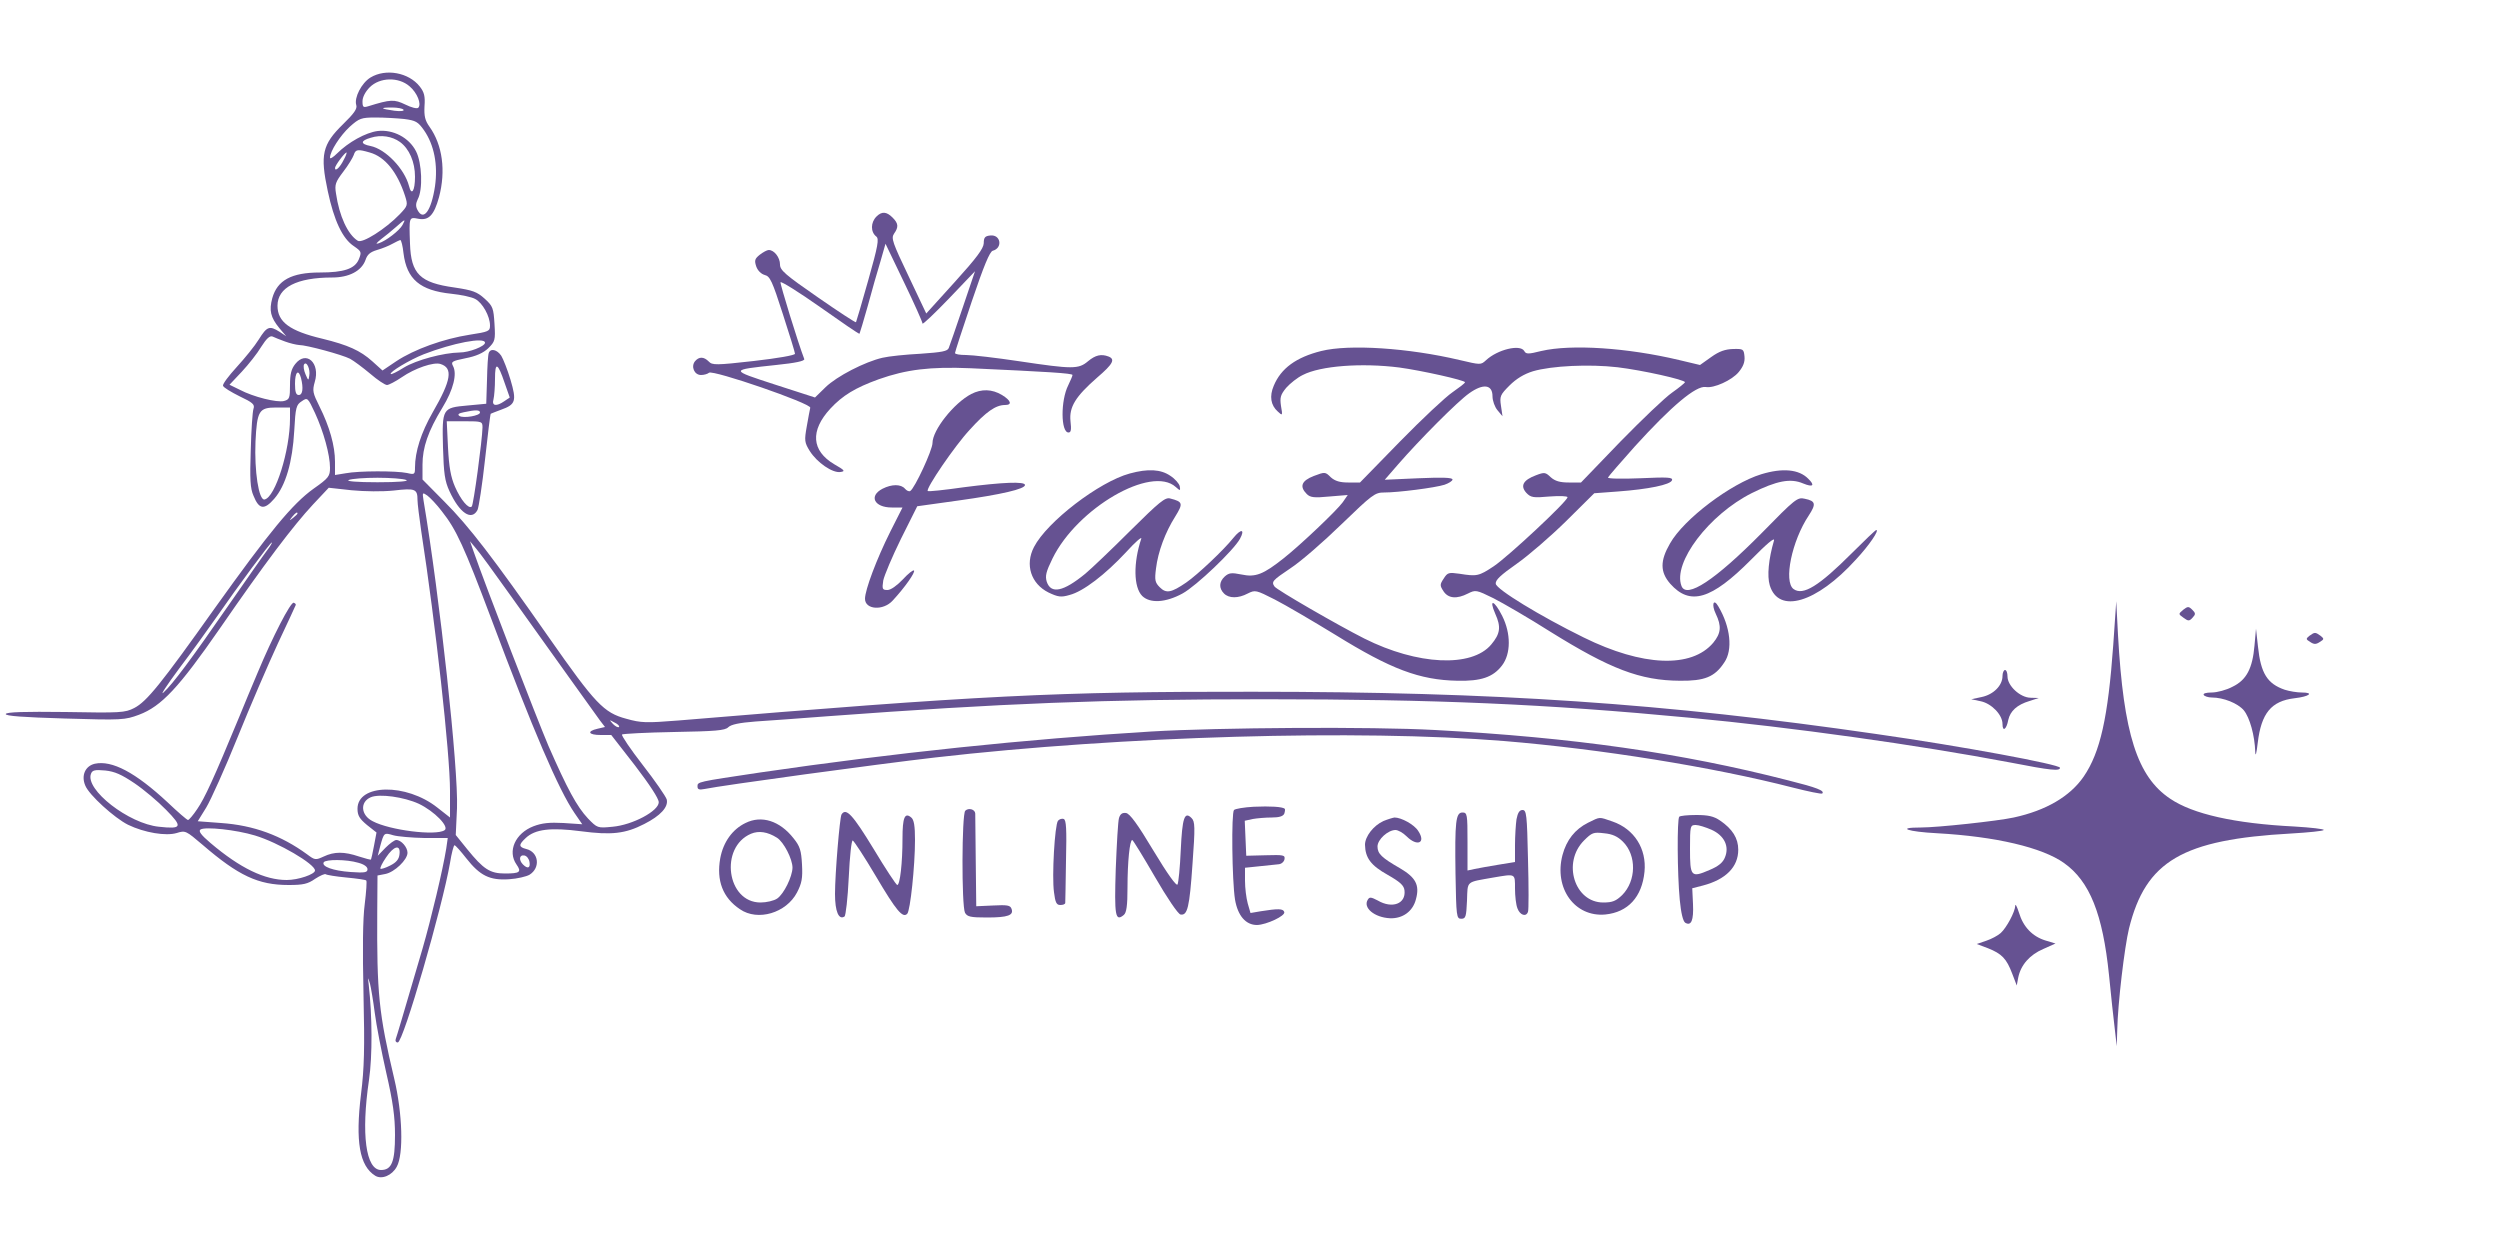
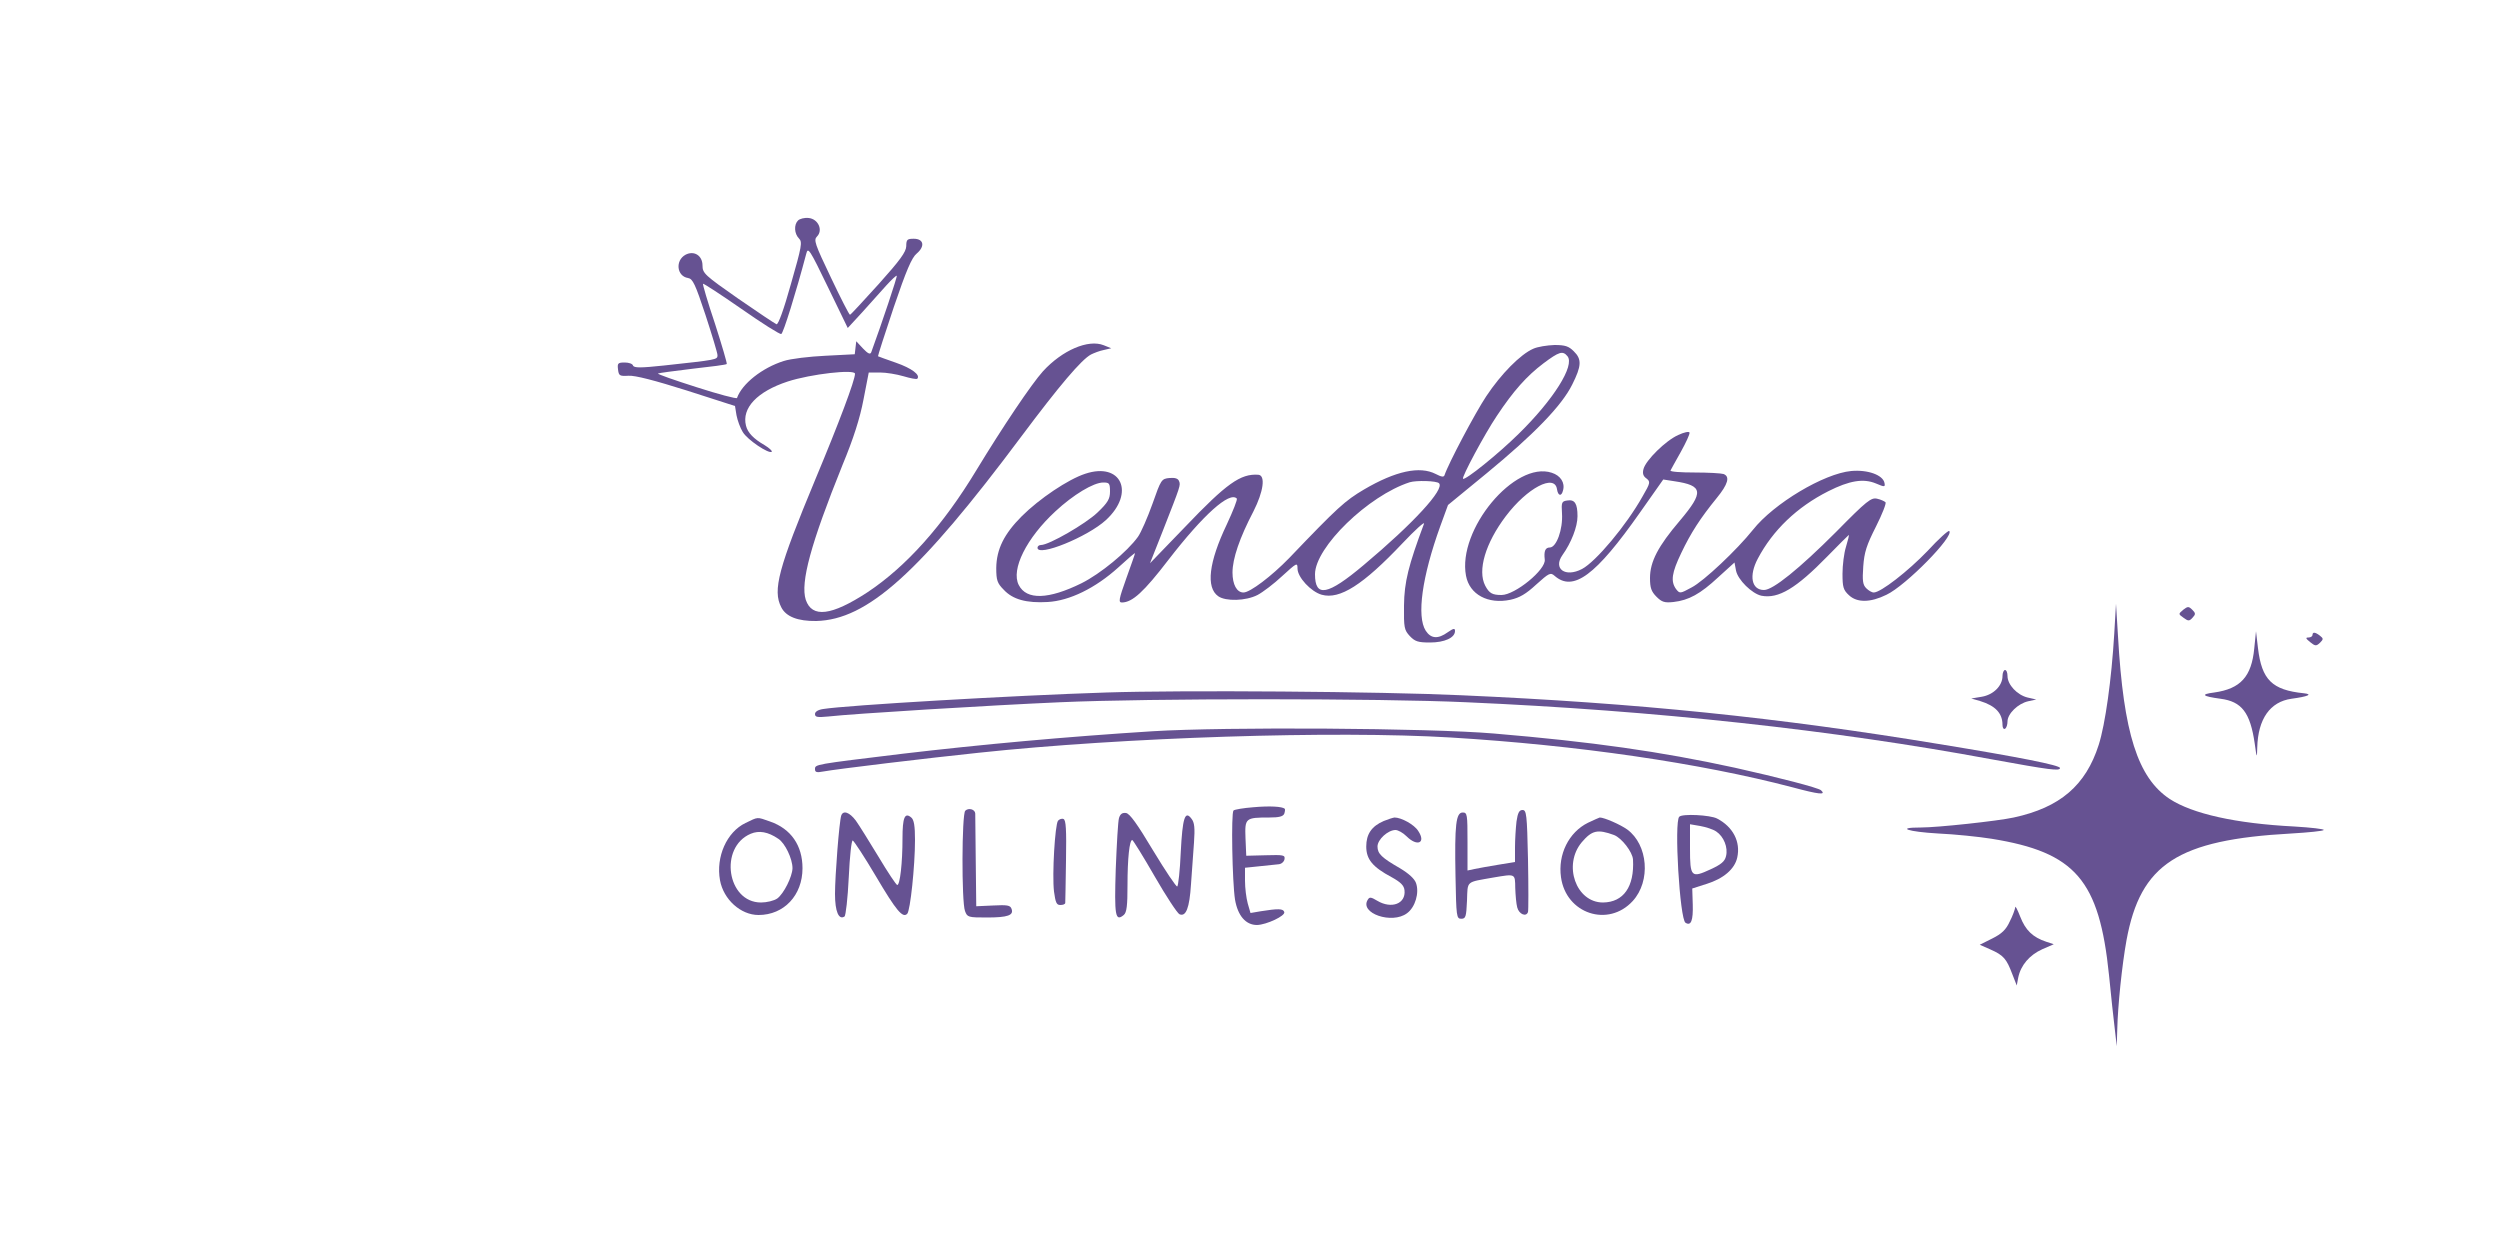
<svg xmlns="http://www.w3.org/2000/svg" version="1.0" width="1000pt" height="500pt" viewBox="0 0 1000 500" preserveAspectRatio="xMidYMid meet">
  <g transform="translate(0,500) scale(0.1,-0.1)" fill="#665292FF" stroke="none">
-     <path d="M1482 4690 c-36 -22 -66 -81 -57 -110 5 -15 -9 -34 -53 -77 -83 -81 -92 -122 -61 -267 25 -118 59 -191 105 -221 30 -21 31 -23 19 -53 -16 -37 -59 -52 -156 -52 -113 0 -170 -31 -190 -103 -13 -49 -7 -76 28 -119 l28 -33 -27 18 c-40 25 -50 22 -83 -31 -16 -26 -56 -75 -88 -110 -32 -35 -57 -68 -55 -75 2 -7 32 -25 66 -42 53 -25 62 -33 56 -50 -4 -11 -9 -86 -11 -166 -4 -116 -2 -153 11 -182 22 -55 43 -58 83 -12 46 53 73 147 80 272 5 94 8 104 30 118 23 16 24 15 53 -47 34 -74 60 -167 60 -219 0 -34 -5 -41 -66 -84 -84 -60 -177 -173 -395 -478 -216 -304 -272 -373 -322 -399 -37 -19 -55 -20 -275 -16 -164 2 -236 0 -239 -8 -2 -8 69 -13 235 -18 231 -7 241 -6 298 15 90 34 159 108 324 346 180 261 292 409 372 495 l63 67 91 -10 c54 -5 122 -6 170 -1 85 10 94 6 94 -38 0 -14 7 -70 15 -125 57 -369 115 -889 115 -1038 l0 -107 -51 40 c-124 98 -319 95 -319 -5 0 -27 8 -40 38 -65 l38 -30 -10 -53 c-5 -28 -11 -53 -12 -55 -1 -2 -23 4 -48 12 -59 20 -99 20 -141 0 -33 -15 -35 -15 -67 9 -103 75 -213 116 -344 125 l-93 7 34 55 c18 30 75 156 125 280 50 124 123 293 161 375 39 83 71 152 72 155 1 3 -2 7 -8 9 -12 5 -85 -137 -145 -281 -24 -56 -56 -134 -72 -173 -105 -254 -139 -327 -169 -371 -16 -24 -33 -44 -37 -44 -4 0 -41 32 -82 71 -128 119 -222 169 -291 154 -38 -9 -55 -47 -38 -87 15 -38 117 -130 171 -157 66 -32 152 -46 195 -33 35 11 37 9 103 -47 144 -124 223 -161 344 -161 59 0 77 4 107 25 20 13 39 21 42 18 4 -3 40 -9 82 -13 42 -4 78 -9 80 -12 3 -2 0 -45 -6 -94 -8 -59 -9 -182 -5 -361 5 -218 3 -296 -10 -400 -23 -189 -6 -287 57 -326 26 -16 67 1 86 36 28 50 23 213 -10 352 -62 262 -70 340 -68 671 l1 142 31 6 c37 7 89 57 89 85 0 22 -25 51 -45 51 -7 0 -26 -14 -43 -31 l-31 -32 10 39 c15 54 15 54 52 43 17 -5 74 -10 125 -11 l93 0 -6 -42 c-14 -86 -59 -276 -95 -401 -83 -283 -102 -347 -107 -361 -3 -8 1 -14 8 -14 22 0 179 544 209 718 6 39 15 72 18 71 4 0 25 -24 47 -52 55 -70 94 -89 171 -84 33 2 70 11 82 18 45 28 37 91 -13 103 -31 8 -31 17 -2 44 37 35 99 43 221 27 122 -16 177 -10 253 29 65 33 97 68 90 98 -4 13 -47 75 -96 138 -49 63 -86 118 -83 122 4 3 97 8 208 10 166 3 204 6 217 19 11 11 44 18 109 23 51 3 181 13 288 21 701 52 1108 68 1750 68 685 0 1121 -19 1700 -74 406 -38 912 -109 1281 -179 164 -32 199 -35 199 -21 0 13 -391 86 -735 135 -848 123 -1522 169 -2495 169 -780 1 -1087 -14 -2297 -115 -128 -10 -148 -10 -208 7 -90 24 -124 60 -310 326 -221 316 -319 444 -417 542 l-88 89 0 59 c0 69 22 134 80 229 44 72 59 135 42 166 -9 17 -4 20 50 31 42 8 71 21 91 40 27 27 29 32 25 97 -4 63 -6 71 -39 101 -31 28 -48 34 -121 45 -138 19 -174 54 -178 175 -4 108 -4 107 33 100 42 -8 63 14 83 86 28 106 14 209 -38 282 -18 25 -22 43 -20 82 3 40 -1 56 -19 79 -44 56 -136 73 -197 36z m156 -35 c31 -26 49 -72 35 -86 -5 -5 -28 1 -52 13 -44 21 -58 21 -148 -7 -20 -6 -23 -4 -23 20 0 16 11 38 29 56 40 40 115 42 159 4z m-24 -94 c4 -5 -12 -7 -36 -4 -57 8 -61 13 -10 13 22 0 43 -4 46 -9z m3 -37 c46 -6 55 -11 79 -45 41 -59 56 -139 44 -224 -15 -99 -46 -141 -70 -95 -8 15 -7 26 1 43 21 38 17 146 -7 192 -28 55 -92 88 -153 81 -48 -6 -118 -45 -163 -90 -15 -15 -28 -23 -28 -17 0 26 41 89 79 124 38 34 46 37 104 37 34 0 85 -3 114 -6z m-17 -92 c37 -27 60 -80 60 -139 0 -57 -14 -78 -24 -37 -18 69 -94 148 -154 160 -41 8 -41 21 1 33 41 13 85 6 117 -17z m-121 -42 c61 -17 110 -78 141 -173 12 -38 11 -40 -21 -74 -57 -59 -150 -118 -168 -106 -40 25 -74 99 -87 189 -6 36 -2 46 29 87 20 26 38 56 42 67 7 23 16 24 64 10z m-104 -29 c-15 -31 -35 -49 -35 -33 0 10 39 62 46 62 2 0 -2 -13 -11 -29z m235 -261 c-12 -22 -66 -64 -95 -73 -14 -5 -11 0 9 16 16 12 43 34 60 49 37 33 40 34 26 8z m4 -113 c13 -104 66 -149 191 -162 39 -4 82 -13 96 -21 29 -15 59 -69 59 -106 0 -23 -5 -25 -82 -37 -103 -16 -221 -58 -293 -106 l-55 -37 -41 37 c-48 43 -97 65 -199 90 -131 31 -180 67 -180 132 0 73 77 113 219 113 67 0 117 26 133 70 7 22 19 32 46 40 21 6 48 17 62 25 14 8 28 14 31 15 4 0 10 -24 13 -53z m-474 -353 c19 -7 44 -13 56 -14 30 0 173 -39 204 -55 15 -8 51 -35 81 -60 29 -25 59 -45 67 -45 7 0 34 14 59 31 52 36 128 62 155 53 51 -16 43 -65 -31 -193 -47 -82 -71 -158 -71 -221 0 -28 -2 -29 -32 -22 -43 9 -192 9 -245 -1 l-43 -7 0 53 c0 64 -22 141 -62 221 -27 54 -29 63 -19 98 23 76 -34 128 -78 72 -16 -20 -21 -41 -21 -84 0 -52 -2 -58 -24 -64 -28 -7 -122 16 -177 45 l-41 20 49 52 c27 29 62 73 78 100 21 33 34 45 45 41 8 -4 31 -13 50 -20z m800 -5 c0 -14 -63 -39 -102 -39 -64 -1 -173 -30 -222 -60 -27 -17 -51 -29 -53 -26 -7 7 76 57 132 79 116 45 245 70 245 46z m-703 -132 c-3 -21 -4 -20 -15 6 -7 16 -9 33 -6 39 10 16 26 -19 21 -45z m-33 -9 c10 -40 7 -68 -9 -68 -11 0 -15 12 -15 45 0 48 14 60 24 23z m-44 -162 c0 -128 -59 -316 -102 -324 -23 -4 -41 114 -36 232 6 123 14 136 83 136 l55 0 0 -44z m465 -246 c12 -5 -31 -9 -115 -9 -84 0 -127 4 -115 9 11 5 63 9 115 9 52 0 104 -4 115 -9z m143 -126 c57 -72 88 -139 197 -429 167 -446 270 -685 333 -777 l31 -45 -75 5 c-56 3 -86 0 -120 -13 -73 -28 -105 -100 -68 -153 21 -30 14 -36 -46 -36 -60 0 -86 17 -151 97 l-46 57 5 107 c6 157 -69 847 -134 1232 -5 32 -4 32 15 19 11 -8 38 -36 59 -64z m-578 -8 c0 -2 -8 -10 -17 -17 -16 -13 -17 -12 -4 4 13 16 21 21 21 13z m-122 -148 c-14 -18 -82 -116 -153 -218 -153 -221 -224 -316 -261 -350 -15 -14 13 29 62 95 50 66 116 158 149 205 90 130 216 300 222 300 3 0 -6 -15 -19 -32z m969 -173 c177 -248 342 -478 363 -507 l20 -26 -30 -7 c-44 -10 -37 -25 13 -25 l42 0 95 -122 c58 -76 95 -132 95 -147 0 -35 -105 -91 -185 -98 -60 -6 -61 -5 -98 33 -45 48 -83 119 -158 290 -46 108 -252 641 -300 779 l-14 40 25 -30 c14 -16 73 -97 132 -180z m439 -533 c-4 -3 -14 2 -24 12 -16 18 -16 18 6 6 13 -6 21 -14 18 -18z m-1938 -225 c37 -25 94 -73 126 -106 68 -69 64 -78 -28 -68 -121 12 -297 149 -272 212 5 14 15 17 57 13 38 -4 65 -16 117 -51z m1137 -82 c63 -30 124 -93 103 -106 -35 -23 -219 0 -287 36 -48 24 -52 77 -8 96 35 15 133 1 192 -26z m-655 -127 c93 -28 240 -114 240 -140 0 -15 -67 -38 -113 -38 -88 0 -186 47 -305 148 -39 33 -49 48 -40 54 19 12 142 -1 218 -24z m578 -75 c-2 -20 -13 -33 -37 -45 -19 -10 -37 -15 -39 -13 -3 3 7 23 22 45 31 47 59 54 54 13z m520 -31 c4 -24 -7 -29 -26 -10 -18 18 -15 40 6 36 9 -2 18 -13 20 -26z m-685 -3 c23 -6 37 -16 37 -26 0 -13 -11 -15 -68 -11 -70 5 -117 22 -107 39 8 12 91 12 138 -2z m66 -600 c6 -48 27 -156 46 -240 27 -117 35 -177 35 -249 0 -107 -13 -140 -56 -140 -61 0 -80 144 -48 360 14 97 13 256 -1 380 -4 34 -4 34 5 5 4 -16 13 -69 19 -116z" />
-     <path d="M3506 4134 c-24 -24 -24 -62 -1 -80 12 -9 7 -37 -32 -175 -25 -90 -48 -166 -49 -168 -2 -2 -71 43 -153 100 -130 90 -151 108 -151 131 0 28 -23 58 -45 58 -7 0 -23 -9 -36 -19 -20 -16 -22 -23 -14 -47 6 -17 20 -30 34 -34 21 -5 30 -24 72 -155 27 -83 49 -155 49 -160 0 -6 -69 -18 -165 -29 -151 -17 -166 -17 -180 -2 -20 20 -39 20 -55 1 -17 -21 -3 -55 24 -55 12 0 26 4 32 9 15 13 410 -123 405 -140 -2 -8 -8 -41 -14 -75 -10 -56 -9 -64 12 -98 29 -46 91 -89 123 -84 20 3 17 7 -25 31 -91 54 -97 134 -16 222 49 53 100 84 194 118 110 39 206 51 368 44 306 -14 407 -20 407 -27 0 -4 -8 -22 -17 -41 -31 -61 -30 -189 1 -189 10 0 12 11 8 45 -6 57 20 99 107 175 63 54 73 73 45 84 -29 11 -52 6 -82 -19 -38 -32 -61 -32 -275 0 -93 14 -188 25 -213 25 -24 0 -44 3 -44 8 0 4 30 97 67 206 48 142 72 200 84 203 41 11 32 66 -10 61 -21 -2 -26 -8 -26 -31 -1 -21 -28 -58 -115 -154 l-115 -127 -71 150 c-64 134 -70 151 -58 169 19 27 18 41 -6 65 -24 24 -43 25 -64 4z m184 -428 c0 -6 47 39 105 99 l105 110 -49 -145 c-27 -80 -52 -152 -56 -162 -5 -13 -27 -17 -113 -23 -59 -3 -127 -10 -152 -16 -70 -16 -183 -74 -228 -118 l-42 -41 -161 52 c-181 59 -182 58 5 78 78 8 116 16 113 24 -25 65 -97 300 -95 307 2 5 73 -39 158 -99 85 -60 156 -109 158 -107 1 1 16 51 33 111 16 60 39 140 51 179 l20 70 74 -154 c41 -85 74 -159 74 -165z" />
-     <path d="M5285 3596 c-100 -25 -161 -69 -190 -139 -18 -42 -12 -78 16 -103 19 -18 20 -17 13 22 -5 34 -2 45 21 73 15 17 45 41 66 51 71 37 236 49 386 30 89 -12 263 -51 263 -59 0 -4 -23 -21 -50 -40 -27 -18 -122 -107 -210 -197 l-160 -164 -47 0 c-34 0 -53 6 -70 21 -22 22 -23 22 -68 5 -49 -19 -58 -42 -28 -72 14 -14 29 -16 91 -10 l73 6 -20 -29 c-25 -34 -166 -168 -235 -223 -83 -66 -114 -78 -170 -66 -40 8 -50 7 -67 -8 -23 -21 -24 -47 -3 -68 20 -20 57 -20 95 0 30 15 33 14 108 -24 43 -22 152 -86 242 -141 223 -138 337 -181 489 -184 94 -2 142 14 178 61 36 47 36 128 1 198 -32 64 -55 71 -28 9 24 -53 20 -80 -16 -123 -78 -93 -295 -83 -508 24 -105 53 -351 195 -359 208 -13 19 -9 24 64 73 40 26 131 105 204 176 123 119 134 127 170 127 57 0 204 19 242 31 17 6 32 15 32 21 0 8 -42 9 -136 5 l-135 -6 53 61 c85 98 239 253 285 285 56 40 93 35 93 -12 0 -18 9 -43 20 -56 l20 -24 -6 41 c-6 39 -3 45 34 82 27 27 58 46 94 57 75 22 226 29 338 16 100 -12 270 -50 270 -60 -1 -3 -24 -22 -51 -41 -28 -19 -121 -108 -208 -197 l-157 -163 -49 0 c-36 0 -55 6 -72 21 -21 20 -25 21 -59 8 -51 -19 -64 -42 -39 -70 18 -19 27 -21 93 -15 40 3 72 2 72 -3 0 -16 -238 -238 -295 -276 -60 -40 -68 -41 -137 -30 -43 6 -48 5 -63 -19 -16 -24 -16 -28 -1 -51 19 -29 53 -32 98 -9 30 15 33 15 102 -19 39 -20 141 -79 226 -133 241 -150 360 -196 520 -197 98 -1 139 15 177 73 35 50 25 143 -24 225 -19 33 -28 7 -10 -30 24 -50 21 -78 -10 -116 -87 -103 -283 -95 -518 21 -175 86 -350 193 -352 215 -2 15 20 35 84 80 47 33 136 110 198 171 l112 111 94 7 c122 9 211 27 217 45 4 12 -16 13 -127 8 -73 -3 -131 -2 -129 3 2 5 50 60 107 124 148 163 245 244 284 238 32 -6 105 27 132 60 18 22 25 40 23 62 -3 30 -5 31 -46 30 -31 -1 -55 -9 -87 -32 l-45 -32 -84 20 c-206 49 -431 64 -551 36 -52 -13 -61 -13 -68 0 -16 28 -107 6 -153 -37 -21 -19 -21 -19 -106 1 -203 48 -441 64 -553 36z" />
-     <path d="M1955 3588 c-3 -7 -6 -56 -7 -108 l-3 -95 -75 -7 c-101 -9 -102 -11 -98 -168 3 -104 7 -134 26 -175 40 -87 88 -120 112 -75 5 10 19 101 30 201 11 100 21 183 23 184 1 1 20 8 41 16 59 21 63 35 38 120 -12 40 -29 83 -37 96 -17 25 -43 31 -50 11z m64 -121 l20 -57 -22 -15 c-32 -22 -51 -19 -43 8 3 12 6 49 6 82 0 70 11 65 39 -18z m-99 -117 c0 -13 -66 -24 -82 -14 -9 6 -4 11 17 15 46 10 65 10 65 -1z m10 -60 c-1 -50 -36 -310 -43 -316 -12 -12 -44 26 -67 79 -17 39 -24 79 -28 157 l-5 105 72 0 c69 0 71 -1 71 -25z" />
-     <path d="M3885 3424 c-69 -36 -155 -144 -155 -196 0 -28 -71 -181 -89 -192 -5 -3 -14 1 -21 9 -16 19 -53 19 -90 0 -56 -29 -33 -75 37 -75 l43 0 -49 -97 c-55 -110 -101 -233 -101 -268 0 -44 73 -49 111 -7 49 53 91 113 85 120 -4 3 -24 -13 -45 -36 -24 -25 -48 -42 -61 -42 -21 0 -22 4 -17 38 4 20 36 96 71 167 l65 130 165 23 c172 24 266 46 266 62 0 15 -90 11 -245 -9 -77 -11 -142 -18 -144 -15 -9 9 109 182 168 245 65 72 104 99 141 99 30 0 24 18 -12 40 -40 24 -82 25 -123 4z" />
-     <path d="M4519 3106 c-122 -33 -331 -193 -383 -294 -37 -71 -12 -147 58 -182 38 -18 50 -20 84 -10 55 14 143 82 226 171 37 41 65 65 61 54 -32 -96 -31 -194 4 -229 31 -30 93 -27 161 10 55 30 205 173 230 219 21 39 4 41 -26 4 -40 -50 -143 -147 -189 -179 -60 -41 -80 -45 -106 -19 -19 19 -21 29 -15 75 8 67 37 145 77 208 32 52 31 59 -20 72 -20 6 -43 -13 -160 -129 -75 -75 -156 -152 -180 -172 -88 -72 -137 -82 -154 -32 -7 23 -3 40 23 93 99 202 396 374 493 286 18 -16 19 -16 16 3 -2 10 -19 30 -38 42 -38 26 -89 29 -162 9z" />
-     <path d="M7045 3103 c-121 -37 -310 -179 -365 -277 -40 -69 -40 -114 1 -161 79 -89 164 -64 323 96 63 64 96 92 92 77 -22 -75 -28 -142 -17 -179 35 -116 187 -71 344 102 55 59 95 119 82 119 -3 0 -47 -42 -98 -93 -131 -131 -195 -171 -233 -143 -40 30 -7 192 61 294 30 46 28 58 -16 67 -29 7 -38 0 -172 -137 -187 -189 -301 -264 -321 -212 -36 93 110 286 282 372 99 49 154 60 205 38 39 -16 48 -8 20 19 -37 38 -103 44 -188 18z" />
-     <path d="M8453 2420 c-21 -291 -52 -429 -118 -526 -55 -80 -151 -136 -280 -164 -64 -14 -304 -40 -372 -40 -101 0 -52 -17 66 -23 234 -13 420 -57 507 -119 103 -73 155 -204 180 -448 8 -80 18 -176 23 -215 l8 -70 2 65 c2 105 29 332 47 406 67 270 213 356 649 380 69 4 128 10 130 14 2 4 -51 10 -118 14 -239 12 -406 50 -496 111 -132 88 -187 260 -209 655 l-7 135 -12 -175z" />
+     <path d="M3192 4118 c-17 -17 -15 -53 4 -72 14 -14 11 -31 -32 -181 -29 -104 -51 -164 -58 -162 -7 3 -76 49 -154 103 -133 93 -142 101 -142 132 0 40 -34 61 -68 43 -42 -23 -35 -86 10 -93 19 -3 29 -24 70 -148 26 -80 48 -152 48 -161 0 -18 -3 -18 -214 -41 -94 -10 -120 -10 -124 0 -2 7 -17 12 -33 12 -27 0 -30 -3 -27 -27 3 -26 6 -28 42 -26 26 2 106 -19 233 -59 l193 -62 6 -37 c4 -21 15 -51 25 -67 18 -31 105 -89 116 -79 3 3 -10 15 -28 26 -45 26 -68 50 -75 78 -18 71 45 137 167 177 92 30 269 50 269 31 0 -26 -64 -196 -158 -421 -149 -358 -172 -445 -137 -513 19 -38 67 -56 140 -55 204 5 412 191 821 739 151 202 240 307 278 327 12 6 35 15 51 18 l30 7 -30 12 c-62 25 -166 -20 -243 -104 -46 -51 -161 -222 -266 -395 -134 -222 -281 -386 -436 -489 -144 -94 -222 -104 -247 -30 -22 69 20 224 147 539 44 106 70 188 84 262 l21 108 45 0 c25 0 67 -7 94 -15 27 -8 52 -13 55 -10 14 15 -22 42 -85 64 -38 13 -70 25 -72 26 -1 1 27 89 63 196 50 147 72 199 92 215 34 29 28 59 -12 59 -26 0 -30 -3 -30 -30 -1 -23 -24 -55 -110 -151 -61 -67 -112 -123 -115 -123 -3 -1 -37 66 -76 148 -65 136 -70 151 -56 165 25 25 5 70 -33 74 -17 2 -36 -3 -43 -10z m257 -367 c31 35 75 83 96 107 21 23 40 41 42 39 3 -3 -59 -188 -102 -306 -4 -10 -13 -6 -33 15 l-27 29 -3 -26 -3 -26 -117 -6 c-64 -3 -140 -12 -167 -21 -86 -27 -167 -91 -187 -148 -2 -4 -74 15 -161 43 -88 28 -157 52 -155 55 3 2 64 10 138 19 73 8 135 16 137 19 2 2 -19 74 -47 161 -29 86 -50 158 -48 160 2 2 71 -43 153 -100 83 -58 154 -103 160 -101 8 2 59 166 100 321 7 28 13 19 87 -134 l79 -163 58 63z" />
+     <path d="M6133 3605 c-51 -22 -129 -101 -188 -190 -44 -66 -152 -270 -167 -316 -3 -8 -12 -7 -35 5 -64 33 -161 12 -287 -62 -76 -45 -105 -71 -299 -274 -71 -73 -157 -138 -183 -138 -27 0 -44 32 -44 80 0 55 28 138 84 245 40 79 49 144 19 146 -71 5 -127 -35 -293 -209 l-140 -145 51 129 c72 184 72 183 65 200 -4 10 -16 14 -38 12 -32 -3 -34 -6 -68 -103 -20 -56 -46 -115 -58 -132 -43 -60 -150 -148 -226 -186 -132 -65 -220 -68 -251 -7 -32 62 31 188 147 295 71 66 152 115 191 115 24 0 27 -3 27 -36 0 -29 -8 -44 -50 -84 -47 -45 -194 -130 -226 -130 -8 0 -14 -5 -14 -11 0 -38 200 43 274 111 118 109 61 233 -83 185 -68 -22 -184 -100 -254 -170 -71 -71 -101 -132 -102 -207 0 -49 4 -61 30 -87 36 -39 91 -54 176 -49 87 5 190 55 282 138 37 34 67 60 67 57 0 -3 -16 -48 -35 -101 -30 -84 -32 -96 -17 -96 42 1 87 42 186 171 139 180 244 274 273 245 4 -3 -15 -50 -40 -104 -72 -151 -84 -252 -34 -287 30 -21 110 -19 157 5 21 11 66 45 99 76 58 53 61 55 61 30 0 -35 54 -93 97 -105 72 -20 165 39 323 206 51 54 90 89 86 78 -62 -166 -79 -233 -80 -327 -1 -89 1 -98 23 -122 21 -22 33 -26 81 -26 58 0 100 19 100 46 0 12 -6 11 -29 -5 -39 -28 -67 -26 -88 6 -37 57 -15 216 58 418 l31 85 156 128 c188 155 299 269 341 354 37 74 39 101 6 133 -20 20 -34 25 -77 25 -29 -1 -68 -7 -85 -15z m137 -30 c30 -37 -56 -174 -196 -311 -80 -79 -214 -187 -222 -179 -6 6 86 178 135 251 67 101 120 160 186 210 64 48 78 52 97 29z m-514 -508 c24 -23 -103 -161 -301 -327 -145 -122 -195 -131 -195 -37 0 108 214 315 379 368 26 8 108 6 117 -4z" />
+     <path d="M6713 3260 c-50 -22 -130 -101 -139 -136 -5 -18 -1 -29 12 -38 16 -13 16 -17 -16 -72 -65 -116 -187 -261 -242 -290 -67 -35 -117 1 -78 56 35 49 60 113 60 155 0 51 -11 68 -41 63 -22 -3 -24 -7 -21 -52 4 -63 -22 -136 -49 -136 -18 0 -24 -15 -20 -48 6 -40 -119 -142 -173 -142 -37 0 -49 7 -65 37 -32 61 1 171 82 278 86 114 196 171 205 108 4 -27 18 -30 24 -5 9 31 -10 60 -45 71 -148 49 -378 -228 -343 -412 14 -75 88 -115 178 -96 36 8 62 23 103 61 51 46 57 49 73 35 75 -66 165 1 342 253 l93 132 45 -7 c115 -17 118 -43 22 -157 -88 -103 -120 -165 -120 -230 0 -39 5 -54 26 -75 21 -21 32 -25 68 -21 61 7 107 32 179 99 l65 59 6 -32 c7 -37 64 -93 102 -101 68 -13 139 30 263 157 46 47 85 86 86 86 2 0 -3 -21 -11 -47 -8 -25 -14 -74 -14 -108 0 -53 3 -65 26 -86 32 -30 85 -30 150 2 78 37 272 235 251 255 -3 4 -43 -32 -87 -80 -78 -81 -187 -166 -215 -166 -8 0 -21 8 -30 17 -14 14 -16 30 -12 87 4 57 13 85 51 160 25 50 42 93 38 97 -4 4 -19 11 -33 14 -24 6 -41 -7 -165 -133 -147 -147 -252 -232 -288 -232 -50 0 -61 57 -25 125 60 114 157 207 282 270 85 43 141 52 191 31 35 -15 37 -14 34 2 -6 32 -67 54 -133 48 -109 -10 -310 -130 -393 -235 -64 -80 -197 -206 -246 -231 -46 -25 -47 -25 -62 -6 -22 31 -17 65 21 144 38 80 76 139 142 220 45 55 54 86 27 96 -9 3 -61 6 -116 6 -55 0 -98 3 -96 8 2 4 20 37 41 74 21 38 37 72 35 78 -2 5 -22 1 -45 -10z" />
+     <path d="M8457 2465 c-11 -184 -36 -362 -62 -444 -52 -163 -155 -251 -340 -291 -64 -14 -304 -40 -372 -40 -102 0 -52 -17 70 -24 67 -3 163 -13 213 -21 336 -54 431 -165 470 -545 8 -80 18 -176 23 -215 l8 -70 2 66 c2 94 19 259 37 358 56 305 204 402 659 427 69 4 128 10 130 14 2 4 -51 10 -118 14 -235 12 -407 51 -498 110 -128 85 -185 263 -207 651 l-8 130 -7 -120z" />
    <path d="M8733 2561 c-20 -17 -20 -17 1 -32 19 -14 23 -14 36 0 13 14 13 18 -1 32 -14 14 -18 14 -36 0z" />
-     <path d="M9018 2418 c-8 -92 -32 -138 -88 -165 -24 -13 -62 -23 -83 -23 -23 0 -36 -4 -32 -10 3 -5 18 -10 32 -10 47 0 104 -23 128 -51 24 -29 44 -101 46 -167 1 -21 5 -6 10 37 14 118 54 167 147 178 60 7 80 23 29 23 -19 0 -49 5 -68 11 -70 24 -96 66 -107 172 l-8 72 -6 -67z" />
-     <path d="M9238 2457 c-15 -12 -15 -14 3 -25 15 -10 23 -10 38 0 18 11 18 13 3 25 -21 15 -23 15 -44 0z" />
-     <path d="M8010 2296 c0 -38 -36 -74 -83 -84 l-42 -9 38 -8 c43 -9 87 -54 87 -91 0 -33 16 -22 23 16 8 36 35 61 85 76 l37 12 -33 1 c-42 1 -92 48 -92 85 0 14 -4 26 -10 26 -5 0 -10 -11 -10 -24z" />
-     <path d="M4605 2074 c-496 -30 -1033 -86 -1565 -164 -254 -38 -250 -37 -250 -56 0 -12 7 -14 28 -10 73 15 688 99 922 126 750 86 1694 113 2275 66 388 -32 836 -104 1155 -186 63 -16 116 -27 119 -24 11 11 -22 24 -134 52 -432 111 -862 172 -1415 202 -251 14 -866 10 -1135 -6z" />
-     <path d="M5015 1773 c-38 -2 -74 -8 -79 -13 -11 -11 -8 -282 4 -358 11 -65 43 -102 88 -102 38 1 115 37 109 52 -4 14 -25 14 -94 3 l-41 -7 -11 38 c-6 22 -11 62 -11 91 l0 52 58 6 c31 3 66 7 77 8 11 1 21 10 23 20 3 17 -4 18 -75 16 l-78 -2 -3 70 -3 70 32 7 c17 3 51 6 76 6 30 0 45 5 50 15 3 9 4 18 2 20 -9 8 -58 11 -124 8z" />
-     <path d="M3861 1757 c-14 -14 -15 -380 -1 -408 9 -16 22 -19 88 -19 84 0 108 9 98 35 -5 14 -17 16 -74 13 l-67 -3 -2 180 c-1 99 -2 185 -2 191 -1 17 -27 24 -40 11z" />
-     <path d="M6066 1723 c-3 -21 -6 -68 -6 -104 l0 -67 -67 -11 c-38 -6 -80 -14 -95 -17 l-28 -6 0 116 c0 108 -1 116 -20 116 -27 0 -31 -35 -28 -245 3 -172 4 -180 23 -180 18 0 20 8 23 72 3 82 -6 73 106 93 89 15 86 17 86 -44 0 -30 4 -66 10 -80 10 -27 35 -35 42 -13 3 6 3 101 0 210 -4 179 -6 197 -22 197 -12 0 -19 -11 -24 -37z" />
-     <path d="M3366 1742 c-7 -12 -26 -237 -26 -318 0 -70 15 -105 38 -90 5 3 13 73 17 156 4 86 11 150 16 148 5 -2 47 -66 92 -142 82 -139 108 -170 126 -151 12 12 31 191 31 295 0 56 -4 81 -15 90 -26 22 -35 0 -35 -83 0 -99 -10 -187 -21 -187 -4 0 -47 65 -95 145 -83 136 -110 166 -128 137z" />
-     <path d="M4476 1728 c-4 -13 -9 -104 -13 -204 -6 -187 -2 -212 32 -184 11 9 15 37 15 110 0 103 9 190 19 190 3 0 44 -67 91 -148 48 -83 92 -148 102 -150 28 -5 36 28 48 202 11 150 10 170 -4 184 -28 28 -37 1 -43 -129 -3 -68 -9 -130 -13 -137 -4 -8 -40 42 -96 135 -64 107 -95 149 -110 151 -15 2 -23 -4 -28 -20z" />
-     <path d="M6717 1733 c-9 -9 -8 -228 2 -332 5 -53 13 -86 22 -92 24 -14 34 9 31 75 l-3 63 43 11 c91 24 141 74 141 143 0 46 -23 83 -73 117 -25 17 -47 22 -95 22 -34 0 -65 -3 -68 -7z m129 -52 c51 -23 72 -66 54 -110 -8 -21 -26 -36 -62 -51 -74 -32 -78 -27 -78 85 0 92 1 95 23 95 12 0 40 -9 63 -19z" />
-     <path d="M2982 1708 c-52 -25 -89 -76 -101 -141 -16 -89 10 -158 79 -204 71 -49 185 -15 228 67 19 37 23 56 20 112 -3 56 -8 73 -34 105 -55 70 -128 93 -192 61z m126 -59 c27 -17 62 -85 62 -120 -1 -36 -34 -104 -61 -123 -13 -9 -43 -16 -67 -16 -135 0 -165 221 -38 275 31 13 66 8 104 -16z" />
-     <path d="M4232 1717 c-13 -16 -25 -223 -16 -286 5 -41 10 -51 25 -51 11 0 19 3 20 8 0 4 2 80 3 169 3 127 1 163 -9 167 -8 3 -18 -1 -23 -7z" />
-     <path d="M5534 1716 c-40 -18 -74 -62 -74 -95 1 -53 24 -83 90 -120 51 -29 66 -43 68 -63 6 -53 -49 -74 -107 -40 -27 14 -33 15 -40 3 -20 -32 27 -71 89 -74 51 -2 92 28 104 77 15 56 -1 86 -64 123 -73 42 -90 58 -90 87 0 28 42 66 72 66 10 0 30 -11 44 -25 43 -43 79 -27 47 21 -16 26 -68 54 -95 54 -7 -1 -27 -7 -44 -14z" />
-     <path d="M6352 1709 c-52 -26 -86 -69 -102 -129 -35 -133 49 -249 171 -238 91 9 147 70 157 171 9 92 -41 171 -128 201 -56 19 -47 20 -98 -5z m140 -76 c55 -55 53 -156 -3 -213 -25 -24 -39 -30 -76 -30 -115 0 -165 160 -77 248 32 32 38 34 80 29 34 -3 55 -13 76 -34z" />
-     <path d="M8061 1377 c-1 -25 -35 -88 -58 -109 -11 -10 -37 -24 -58 -31 l-38 -13 45 -17 c55 -22 74 -41 97 -102 l18 -47 6 32 c10 50 46 91 100 114 l49 22 -40 12 c-52 16 -89 54 -106 111 -8 25 -15 38 -15 28z" />
+     <path d="M9017 2406 c-11 -113 -55 -161 -160 -176 -56 -7 -49 -15 25 -25 85 -11 119 -55 137 -180 8 -59 9 -59 10 -15 3 114 51 183 137 195 66 9 87 18 49 22 -127 13 -168 54 -183 180 l-8 68 -7 -69z" />
+     <path d="M9250 2460 c0 -5 -7 -10 -16 -10 -13 0 -11 -4 6 -18 21 -17 25 -17 40 -3 14 14 14 17 0 28 -19 15 -30 16 -30 3z" />
+     <path d="M8010 2296 c0 -39 -36 -75 -83 -83 l-42 -7 35 -10 c62 -19 90 -49 90 -96 0 -12 5 -18 10 -15 6 3 10 17 10 29 0 31 42 72 83 81 l32 7 -35 8 c-41 10 -80 51 -80 86 0 13 -4 24 -10 24 -5 0 -10 -11 -10 -24z" />
+     <path d="M4425 2230 c-376 -12 -1039 -51 -1132 -66 -21 -3 -33 -11 -33 -20 0 -13 10 -14 53 -10 96 11 649 45 927 57 356 16 1279 16 1625 0 755 -33 1471 -111 2100 -228 236 -43 275 -48 275 -35 0 11 -160 43 -485 96 -643 106 -1205 164 -1910 195 -320 15 -1119 21 -1420 11z" />
+     <path d="M4610 2075 c-347 -22 -687 -53 -1000 -90 -354 -43 -350 -42 -350 -62 0 -12 7 -14 33 -9 54 10 421 54 622 75 580 62 1425 89 1888 61 508 -31 996 -102 1366 -199 108 -29 137 -32 115 -12 -11 10 -169 51 -344 90 -298 65 -573 104 -965 137 -260 22 -1073 27 -1365 9z" />
+     <path d="M5013 1771 c-39 -3 -75 -9 -79 -13 -10 -10 -5 -286 6 -356 11 -65 43 -102 88 -102 38 1 115 37 109 52 -4 14 -25 14 -94 3 l-41 -7 -11 38 c-6 22 -11 62 -11 91 l0 52 58 6 c31 3 66 7 77 8 11 1 21 10 23 20 3 17 -4 18 -75 16 l-78 -2 -3 70 c-3 81 -1 83 96 83 38 0 54 4 59 15 3 9 4 18 2 20 -10 9 -60 12 -126 6z" />
+     <path d="M3861 1757 c-14 -14 -15 -365 -1 -401 9 -25 13 -26 87 -26 85 0 109 9 99 35 -5 14 -17 16 -74 13 l-67 -3 -2 180 c-1 99 -2 185 -2 191 -1 17 -27 24 -40 11z" />
+     <path d="M6066 1714 c-3 -26 -6 -73 -6 -104 l0 -58 -67 -11 c-38 -6 -80 -14 -95 -17 l-28 -6 0 116 c0 108 -1 116 -19 116 -27 0 -33 -47 -29 -255 3 -162 4 -170 23 -170 18 0 20 8 23 72 3 82 -6 73 106 93 89 15 86 16 87 -42 1 -29 4 -64 8 -78 7 -27 36 -39 43 -18 2 7 2 102 0 211 -4 180 -6 197 -22 197 -13 0 -19 -11 -24 -46z" />
+     <path d="M3365 1738 c-8 -23 -25 -241 -25 -314 0 -70 15 -105 38 -90 5 3 13 73 17 156 4 86 11 150 16 148 5 -2 47 -66 92 -142 82 -139 108 -170 126 -151 12 12 31 191 31 295 0 56 -4 81 -15 90 -26 22 -35 0 -35 -83 0 -99 -10 -187 -21 -187 -4 0 -38 51 -75 113 -37 61 -78 127 -91 145 -25 33 -50 42 -58 20z" />
+     <path d="M4476 1728 c-4 -13 -9 -104 -13 -204 -6 -187 -2 -212 32 -184 12 10 15 38 15 119 0 108 8 181 19 181 3 0 44 -66 90 -146 46 -80 91 -148 99 -151 26 -11 40 25 46 120 4 51 9 126 12 167 4 58 2 80 -10 95 -26 35 -36 4 -43 -134 -3 -72 -10 -134 -14 -137 -4 -2 -47 62 -96 143 -64 107 -94 149 -109 151 -15 2 -23 -4 -28 -20z" />
+     <path d="M6717 1733 c-21 -20 2 -410 25 -424 22 -14 31 8 29 74 l-2 63 56 18 c69 21 114 60 124 106 14 63 -17 123 -81 156 -27 14 -139 20 -151 7z m148 -59 c30 -20 48 -64 39 -99 -5 -21 -20 -33 -61 -52 -78 -36 -83 -32 -83 83 l0 97 41 -7 c22 -4 51 -13 64 -22z" />
+     <path d="M2982 1708 c-75 -36 -119 -135 -102 -229 14 -77 83 -139 154 -139 102 0 176 79 176 187 0 91 -46 158 -130 187 -54 19 -46 19 -98 -6z m131 -63 c27 -17 57 -80 57 -118 -1 -34 -35 -102 -61 -121 -13 -9 -42 -16 -65 -16 -136 0 -169 221 -41 275 33 14 69 8 110 -20z" />
+     <path d="M4232 1717 c-12 -16 -24 -215 -16 -283 6 -44 10 -54 25 -54 11 0 19 3 20 8 0 4 2 80 3 169 2 125 0 163 -10 167 -7 3 -17 -1 -22 -7z" />
+     <path d="M5535 1716 c-49 -21 -70 -53 -70 -102 0 -51 25 -82 102 -123 36 -20 49 -33 51 -52 6 -54 -52 -76 -109 -42 -25 15 -31 16 -38 4 -34 -54 97 -99 157 -54 33 24 50 82 36 121 -6 17 -29 38 -64 59 -73 42 -90 58 -90 87 0 28 42 66 72 66 10 0 30 -11 44 -25 43 -43 79 -27 47 21 -16 26 -68 54 -95 54 -7 -1 -26 -7 -43 -14z" />
+     <path d="M6352 1709 c-77 -38 -121 -127 -108 -218 20 -146 189 -202 287 -95 73 80 61 225 -22 286 -28 20 -92 48 -110 48 -2 0 -23 -10 -47 -21z m104 -49 c31 -12 74 -68 76 -98 6 -109 -38 -171 -120 -172 -108 0 -161 150 -85 241 41 48 63 53 129 29z" />
+     <path d="M8061 1371 c-1 -8 -10 -34 -22 -57 -15 -33 -32 -49 -70 -68 l-50 -25 43 -19 c52 -23 64 -37 87 -98 l18 -46 6 32 c10 49 45 90 96 113 l46 20 -30 10 c-54 18 -83 46 -104 100 -11 28 -20 46 -20 38z" />
  </g>
</svg>
